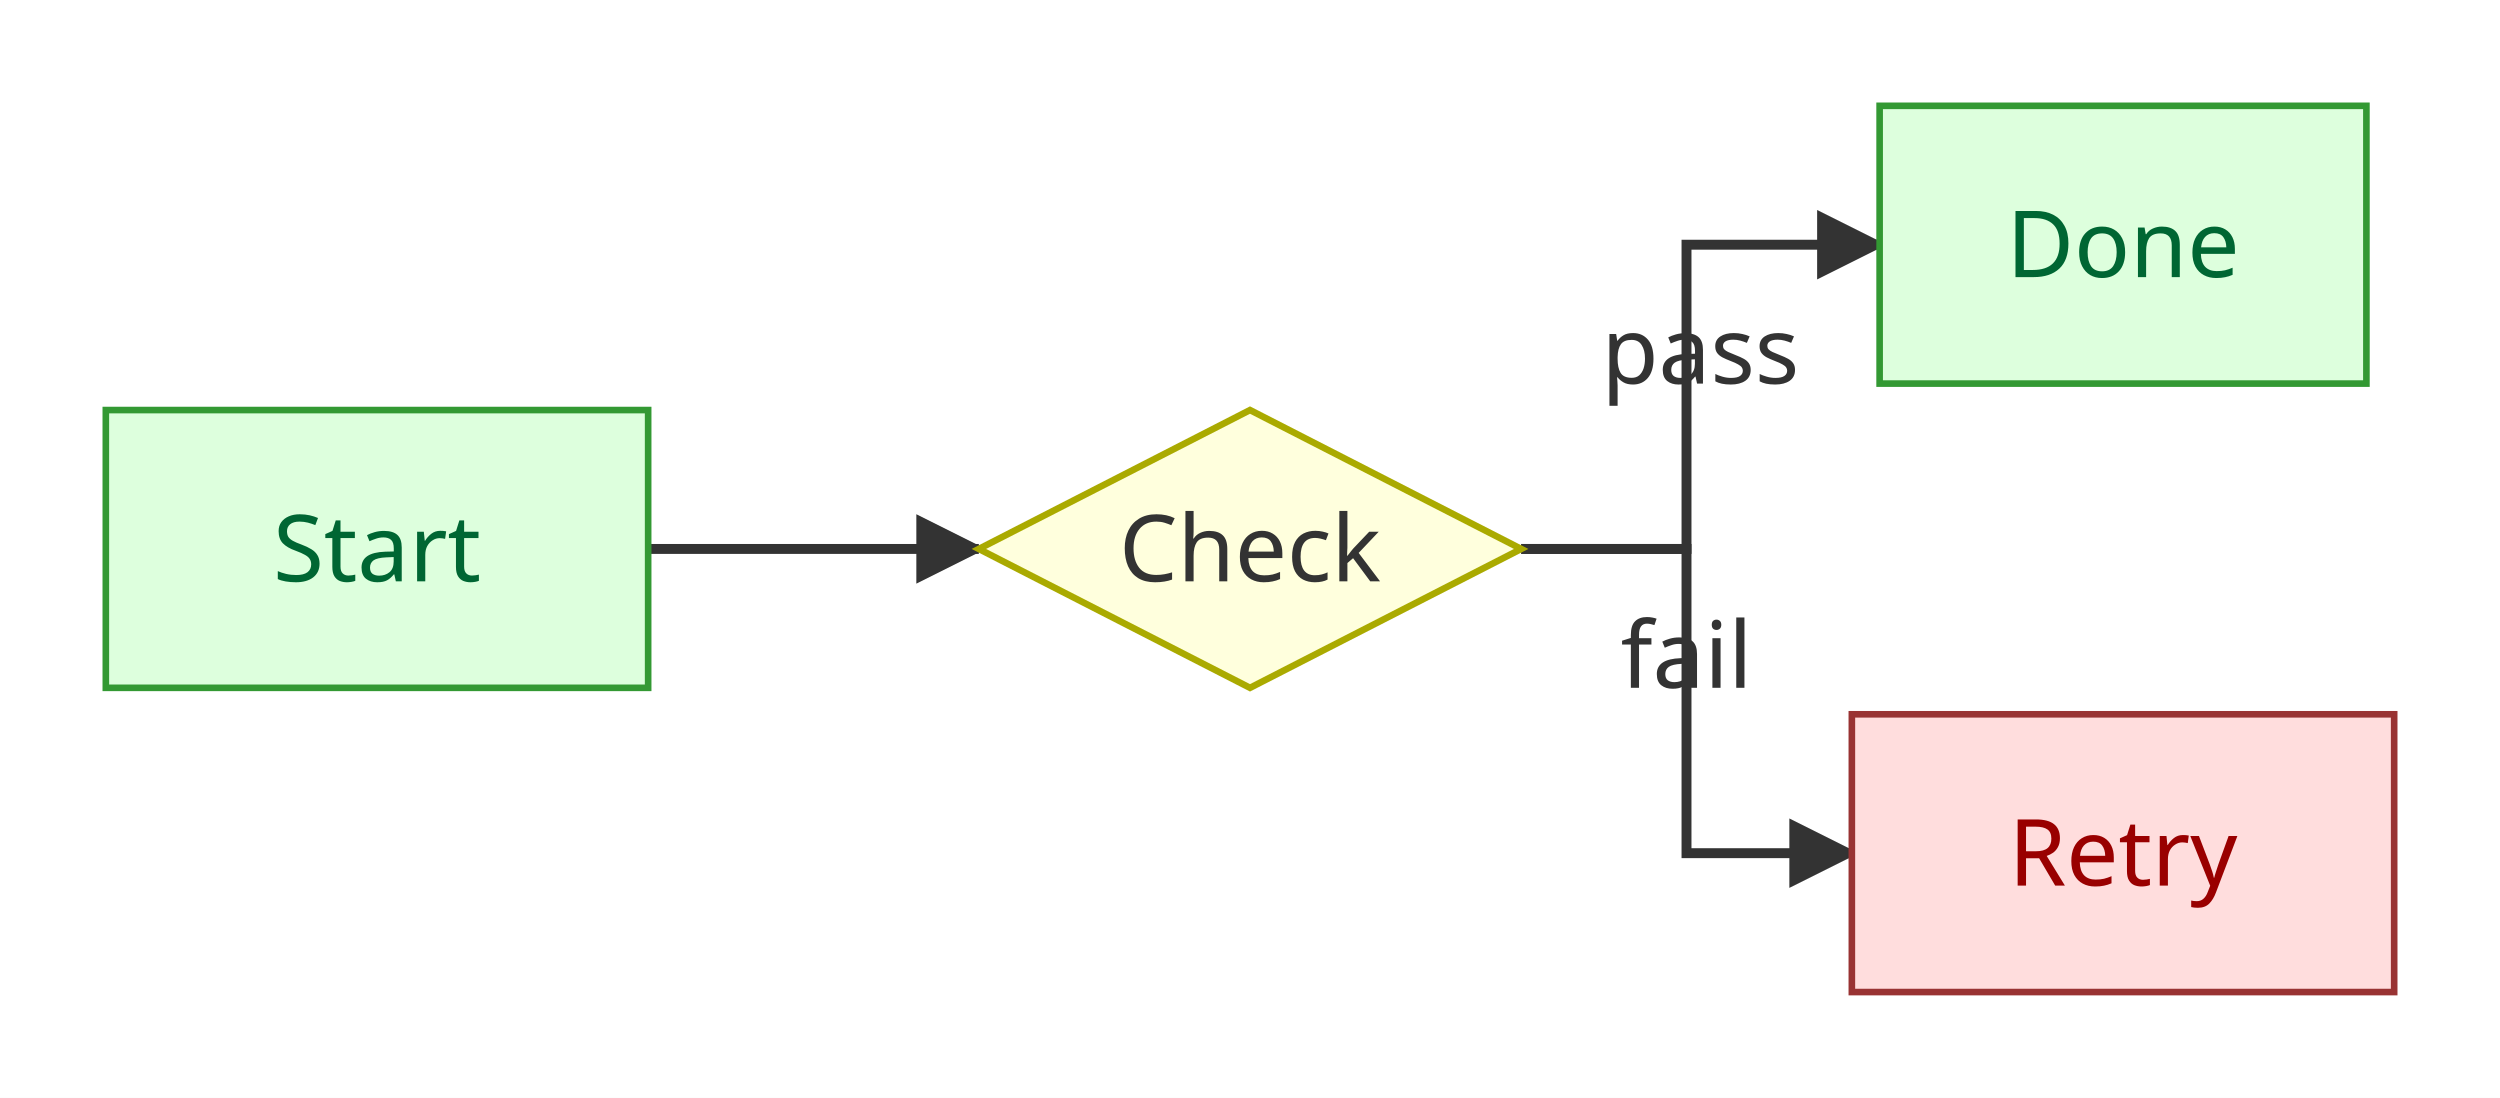
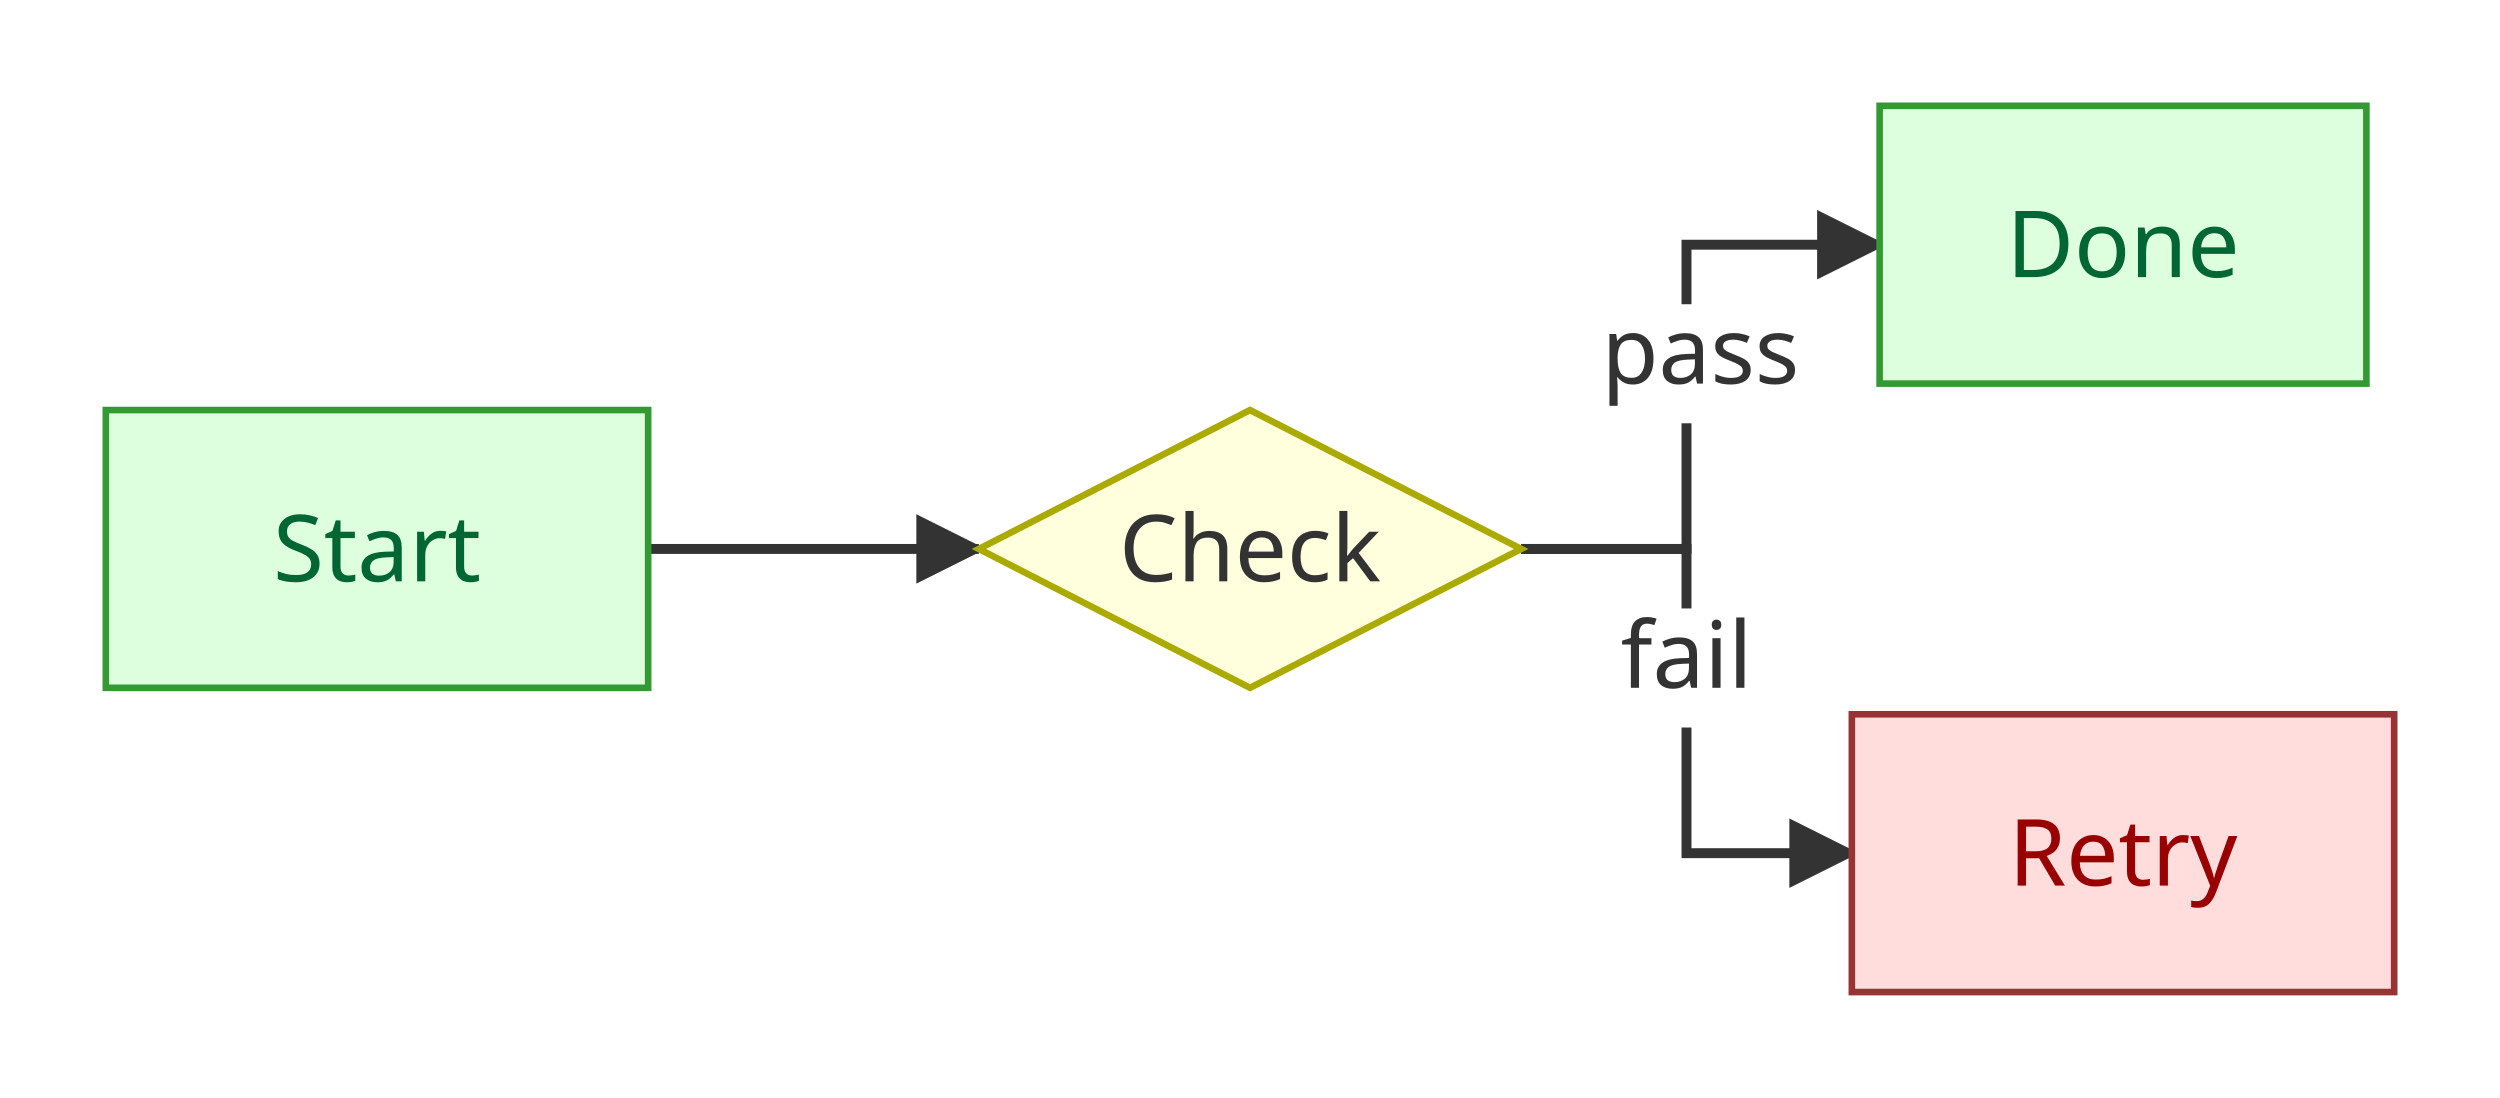
<svg xmlns="http://www.w3.org/2000/svg" role="img" width="378" height="166" viewBox="0 0 378 166" font-family="sans-serif" font-size="14">
  <defs>
    <marker id="arrow" viewBox="0 0 10 10" refX="9" refY="5" markerWidth="7" markerHeight="7" orient="auto-start-reverse">
      <path d="M0,0 L10,5 L0,10 z" fill="#333333" />
    </marker>
  </defs>
  <rect width="100%" height="100%" fill="#ffffff" />
  <g transform="translate(16,16)">
    <path d="M82,67 L132,67" fill="none" stroke="#333333" stroke-width="1.5" marker-end="url(#arrow)" />
    <path d="M214,67 L239,67 L239,21 L268.2,21" fill="none" stroke="#333333" stroke-width="1.5" marker-end="url(#arrow)" />
+     <rect x="221.3" y="30" width="39.6" height="18" fill="#ffffff" />
    <text x="241.1" y="44" fill="#333333" text-anchor="middle" dy="-2">pass</text>
    <path d="M214,67 L239,67 L239,113 L264,113" fill="none" stroke="#333333" stroke-width="1.5" marker-end="url(#arrow)" />
+     <rect x="219.2" y="76" width="39.6" height="18" fill="#ffffff" />
    <text x="239" y="90" fill="#333333" text-anchor="middle" dy="-2">fail</text>
    <rect x="0" y="46" width="82" height="42" fill="#dfd" stroke="#393" />
    <text fill="#063" text-anchor="middle">
      <tspan x="41" y="71.9">Start</tspan>
    </text>
    <polygon points="173,46 214,67 173,88 132,67" fill="#ffd" stroke="#aa0" />
    <text fill="#333333" text-anchor="middle">
      <tspan x="173" y="71.9">Check</tspan>
    </text>
    <rect x="268.2" y="0" width="73.6" height="42" fill="#dfd" stroke="#393" />
    <text fill="#063" text-anchor="middle">
      <tspan x="305" y="25.9">Done</tspan>
    </text>
    <rect x="264" y="92" width="82" height="42" fill="#fdd" stroke="#933" />
    <text fill="#900" text-anchor="middle">
      <tspan x="305" y="117.9">Retry</tspan>
    </text>
  </g>
</svg>
